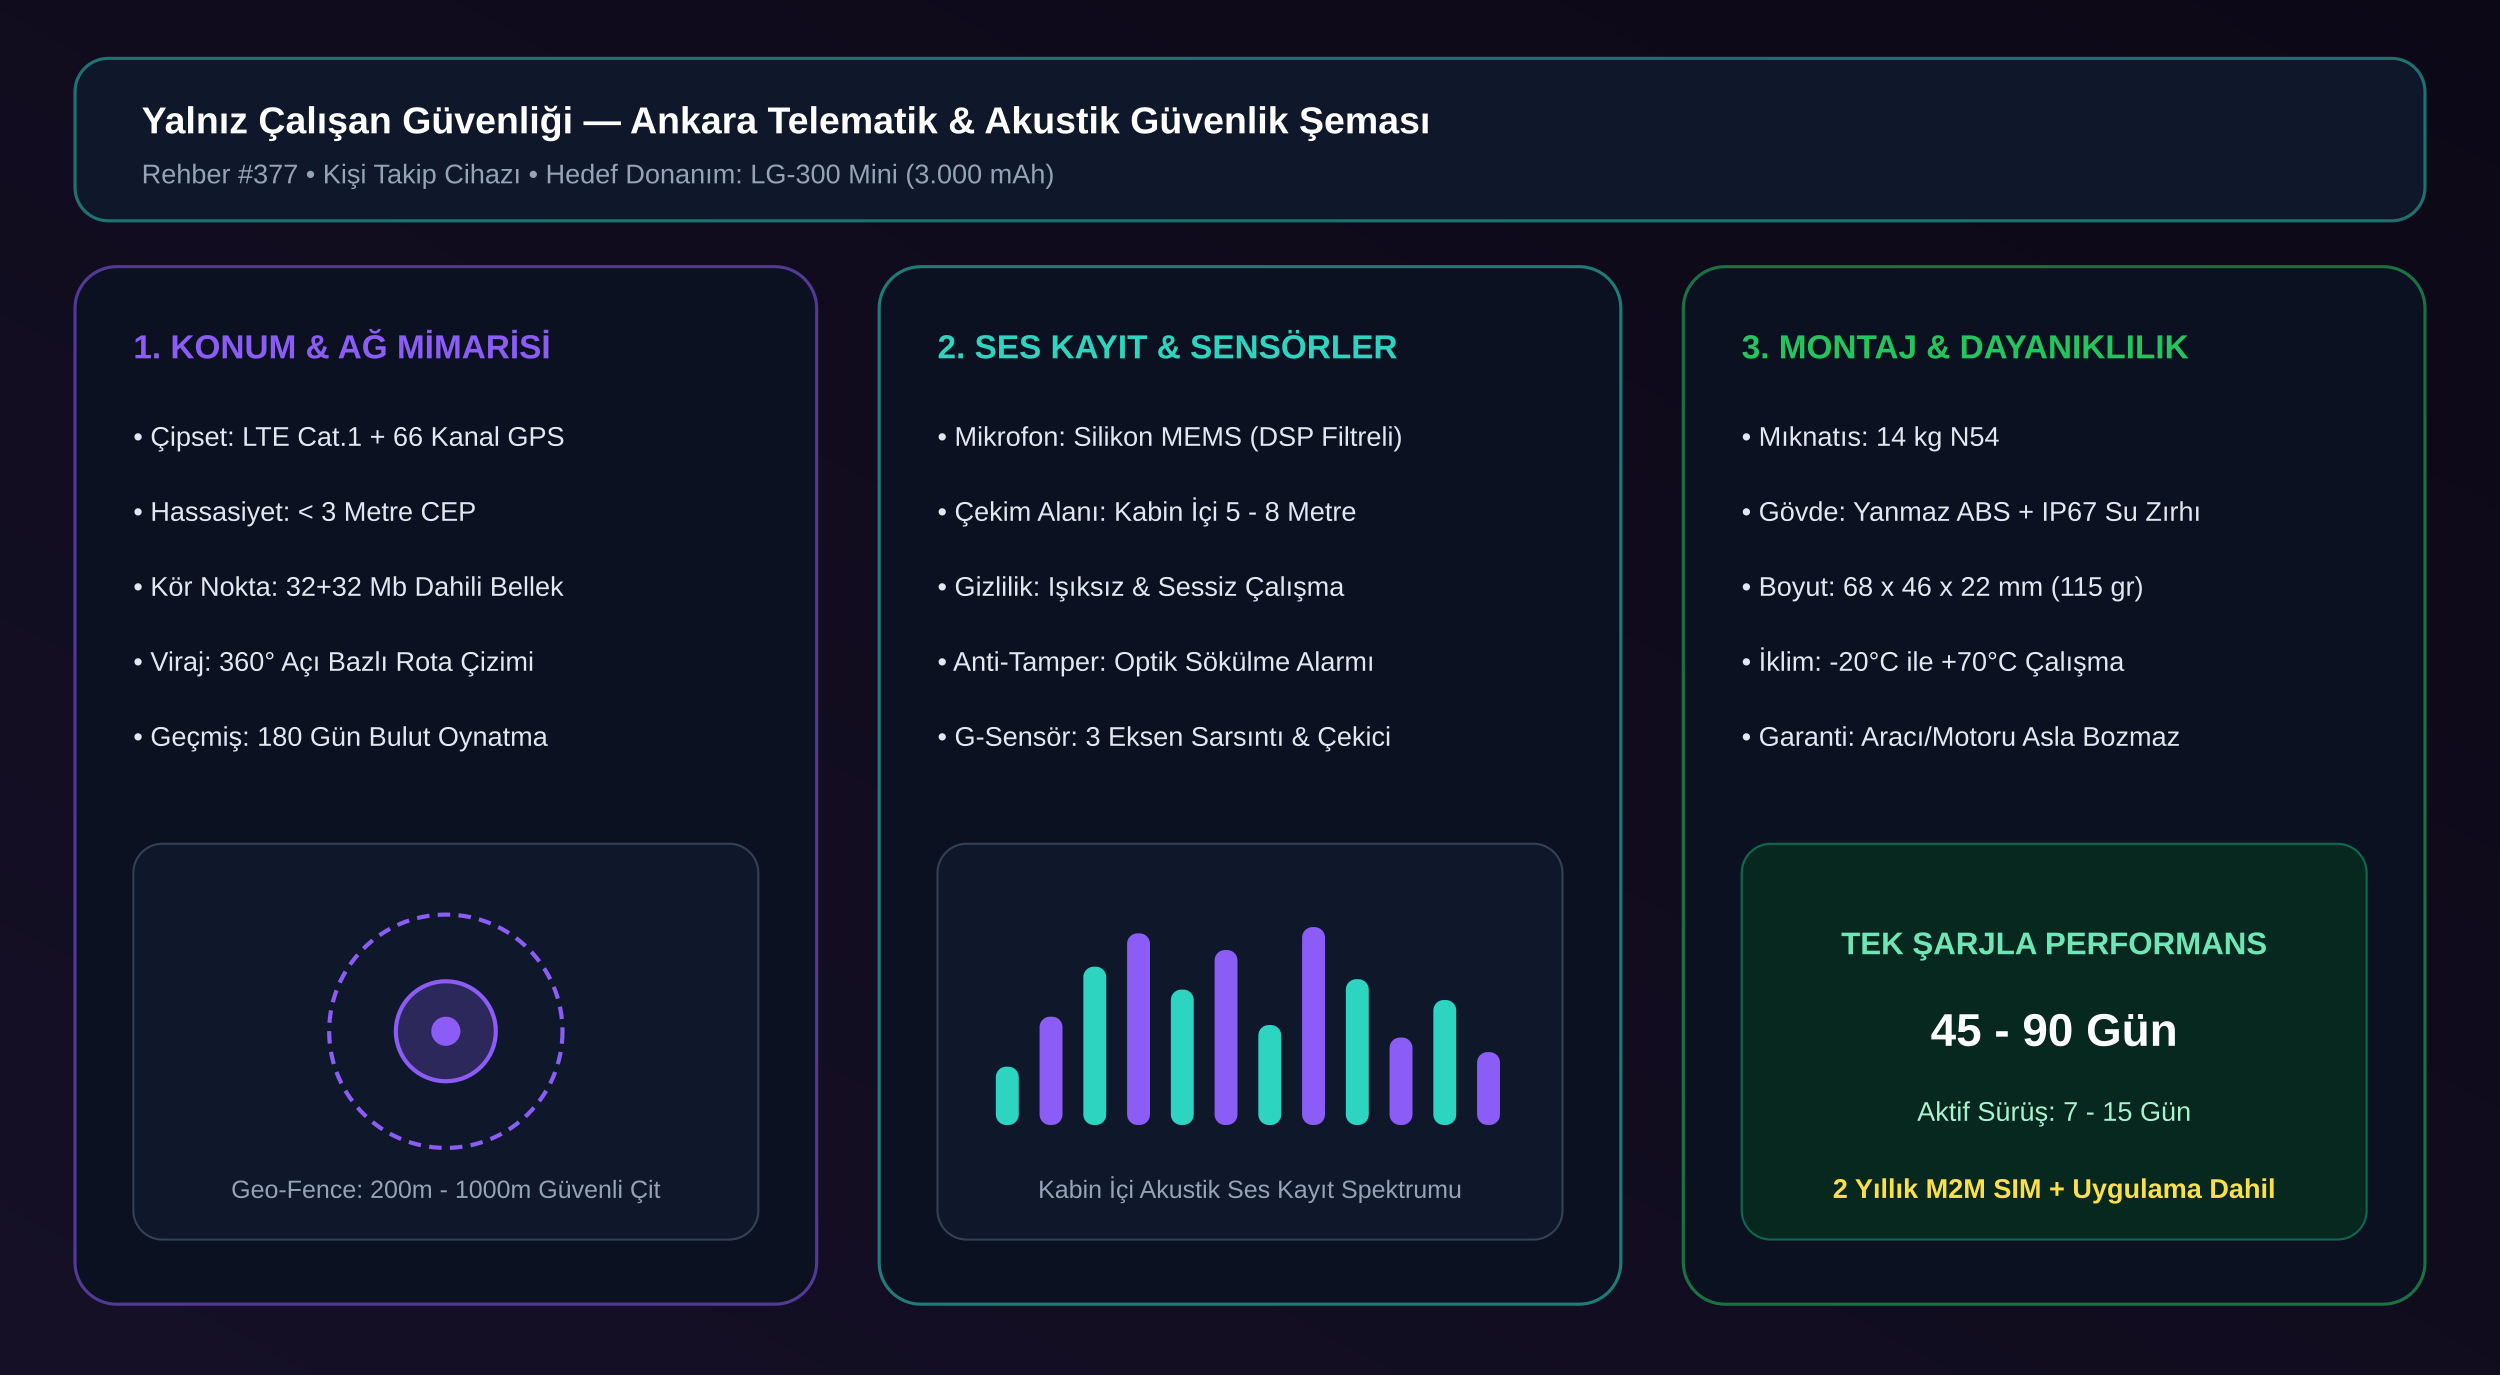
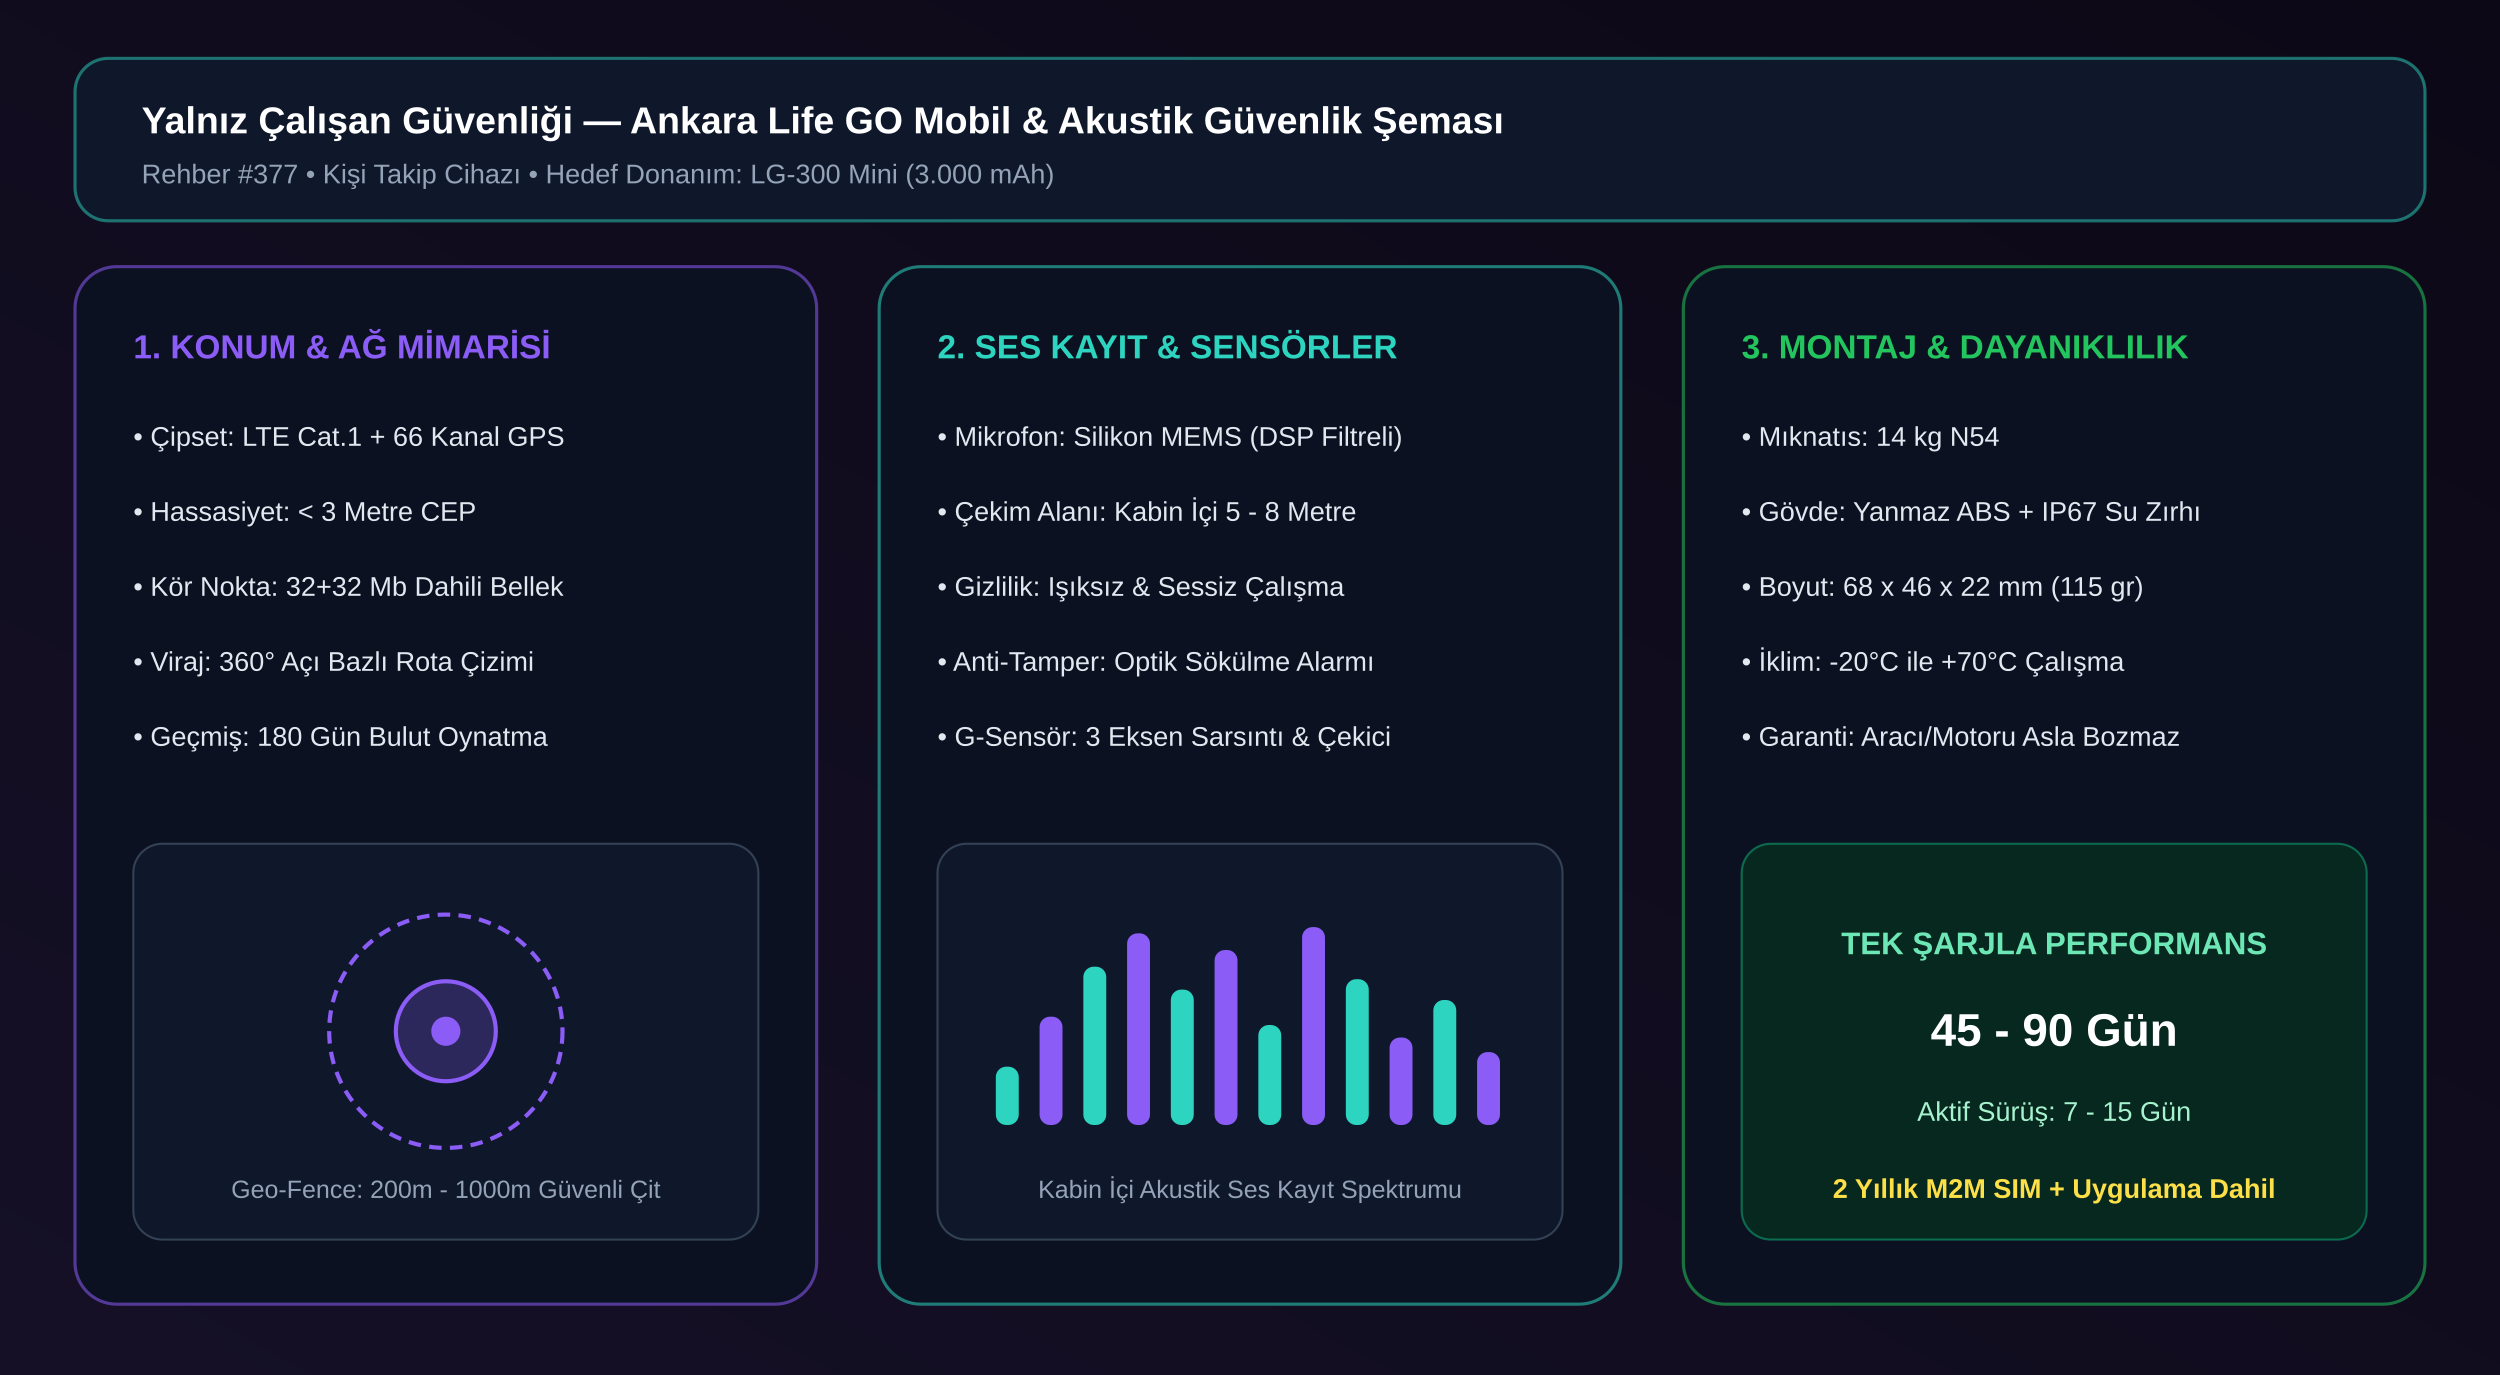
<svg xmlns="http://www.w3.org/2000/svg" viewBox="0 0 1200 660" width="1200" height="660">
  <defs>
    <linearGradient id="g2_377" x1="0%" y1="100%" x2="100%" y2="0%">
      <stop offset="0%" stop-color="#151026" />
      <stop offset="100%" stop-color="#0C0816" />
    </linearGradient>
  </defs>
  <rect width="1200" height="660" fill="url(#g2_377)" />
  <rect x="36" y="28" width="1128" height="78" rx="16" fill="#0F172A" stroke="#2DD4BF" stroke-opacity="0.5" stroke-width="1.5" />
-   <text x="68" y="64" fill="#FFFFFF" font-family="Arial, sans-serif" font-size="18" font-weight="bold">Yalnız Çalışan Güvenliği — Ankara Telematik &amp; Akustik Güvenlik Şeması</text>
+   <text x="68" y="64" fill="#FFFFFF" font-family="Arial, sans-serif" font-size="18" font-weight="bold">Yalnız Çalışan Güvenliği — Ankara Life GO Mobil &amp; Akustik Güvenlik Şeması</text>
  <text x="68" y="88" fill="#94A3B8" font-family="Arial, sans-serif" font-size="13">Rehber #377 • Kişi Takip Cihazı • Hedef Donanım: LG-300 Mini (3.000 mAh)</text>
  <rect x="36" y="128" width="356" height="498" rx="20" fill="#0B1120" stroke="#8B5CF6" stroke-opacity="0.55" stroke-width="1.5" />
  <text x="64" y="172" fill="#8B5CF6" font-family="Arial, sans-serif" font-size="16" font-weight="bold">1. KONUM &amp; AĞ MİMARİSİ</text>
  <text x="64" y="214" fill="#E2E8F0" font-family="Arial, sans-serif" font-size="13">• Çipset: LTE Cat.1 + 66 Kanal GPS</text>
  <text x="64" y="250" fill="#E2E8F0" font-family="Arial, sans-serif" font-size="13">• Hassasiyet: &lt; 3 Metre CEP</text>
  <text x="64" y="286" fill="#E2E8F0" font-family="Arial, sans-serif" font-size="13">• Kör Nokta: 32+32 Mb Dahili Bellek</text>
  <text x="64" y="322" fill="#E2E8F0" font-family="Arial, sans-serif" font-size="13">• Viraj: 360° Açı Bazlı Rota Çizimi</text>
  <text x="64" y="358" fill="#E2E8F0" font-family="Arial, sans-serif" font-size="13">• Geçmiş: 180 Gün Bulut Oynatma</text>
  <rect x="64" y="405" width="300" height="190" rx="14" fill="#0F172A" stroke="#334155" />
  <circle cx="214" cy="495" r="56" fill="none" stroke="#8B5CF6" stroke-width="2" stroke-dasharray="6 4" />
  <circle cx="214" cy="495" r="24" fill="#8B5CF6" fill-opacity="0.25" stroke="#8B5CF6" stroke-width="2" />
  <circle cx="214" cy="495" r="7" fill="#8B5CF6" />
  <text x="214" y="575" text-anchor="middle" fill="#94A3B8" font-family="Arial, sans-serif" font-size="12">Geo-Fence: 200m - 1000m Güvenli Çit</text>
  <rect x="422" y="128" width="356" height="498" rx="20" fill="#0B1120" stroke="#2DD4BF" stroke-opacity="0.55" stroke-width="1.5" />
  <text x="450" y="172" fill="#2DD4BF" font-family="Arial, sans-serif" font-size="16" font-weight="bold">2. SES KAYIT &amp; SENSÖRLER</text>
  <text x="450" y="214" fill="#E2E8F0" font-family="Arial, sans-serif" font-size="13">• Mikrofon: Silikon MEMS (DSP Filtreli)</text>
  <text x="450" y="250" fill="#E2E8F0" font-family="Arial, sans-serif" font-size="13">• Çekim Alanı: Kabin İçi 5 - 8 Metre</text>
  <text x="450" y="286" fill="#E2E8F0" font-family="Arial, sans-serif" font-size="13">• Gizlilik: Işıksız &amp; Sessiz Çalışma</text>
  <text x="450" y="322" fill="#E2E8F0" font-family="Arial, sans-serif" font-size="13">• Anti-Tamper: Optik Sökülme Alarmı</text>
  <text x="450" y="358" fill="#E2E8F0" font-family="Arial, sans-serif" font-size="13">• G-Sensör: 3 Eksen Sarsıntı &amp; Çekici</text>
  <rect x="450" y="405" width="300" height="190" rx="14" fill="#0F172A" stroke="#334155" />
  <rect x="478" y="512" width="11" height="28" rx="5" fill="#2DD4BF" />
  <rect x="499" y="488" width="11" height="52" rx="5" fill="#8B5CF6" />
  <rect x="520" y="464" width="11" height="76" rx="5" fill="#2DD4BF" />
  <rect x="541" y="448" width="11" height="92" rx="5" fill="#8B5CF6" />
  <rect x="562" y="475" width="11" height="65" rx="5" fill="#2DD4BF" />
  <rect x="583" y="456" width="11" height="84" rx="5" fill="#8B5CF6" />
  <rect x="604" y="492" width="11" height="48" rx="5" fill="#2DD4BF" />
  <rect x="625" y="445" width="11" height="95" rx="5" fill="#8B5CF6" />
  <rect x="646" y="470" width="11" height="70" rx="5" fill="#2DD4BF" />
  <rect x="667" y="498" width="11" height="42" rx="5" fill="#8B5CF6" />
  <rect x="688" y="480" width="11" height="60" rx="5" fill="#2DD4BF" />
  <rect x="709" y="505" width="11" height="35" rx="5" fill="#8B5CF6" />
  <text x="600" y="575" text-anchor="middle" fill="#94A3B8" font-family="Arial, sans-serif" font-size="12">Kabin İçi Akustik Ses Kayıt Spektrumu</text>
  <rect x="808" y="128" width="356" height="498" rx="20" fill="#0B1120" stroke="#22C55E" stroke-opacity="0.55" stroke-width="1.5" />
  <text x="836" y="172" fill="#22C55E" font-family="Arial, sans-serif" font-size="16" font-weight="bold">3. MONTAJ &amp; DAYANIKLILIK</text>
  <text x="836" y="214" fill="#E2E8F0" font-family="Arial, sans-serif" font-size="13">• Mıknatıs: 14 kg N54</text>
  <text x="836" y="250" fill="#E2E8F0" font-family="Arial, sans-serif" font-size="13">• Gövde: Yanmaz ABS + IP67 Su Zırhı</text>
  <text x="836" y="286" fill="#E2E8F0" font-family="Arial, sans-serif" font-size="13">• Boyut: 68 x 46 x 22 mm (115 gr)</text>
  <text x="836" y="322" fill="#E2E8F0" font-family="Arial, sans-serif" font-size="13">• İklim: -20°C ile +70°C Çalışma</text>
  <text x="836" y="358" fill="#E2E8F0" font-family="Arial, sans-serif" font-size="13">• Garanti: Aracı/Motoru Asla Bozmaz</text>
  <rect x="836" y="405" width="300" height="190" rx="14" fill="#06281E" stroke="#10B981" stroke-opacity="0.5" />
  <text x="986" y="458" text-anchor="middle" fill="#6EE7B7" font-family="Arial, sans-serif" font-size="15" font-weight="bold">TEK ŞARJLA PERFORMANS</text>
  <text x="986" y="502" text-anchor="middle" fill="#FFFFFF" font-family="Arial, sans-serif" font-size="22" font-weight="bold">45 - 90 Gün</text>
  <text x="986" y="538" text-anchor="middle" fill="#A7F3D0" font-family="Arial, sans-serif" font-size="13">Aktif Sürüş: 7 - 15 Gün</text>
  <text x="986" y="575" text-anchor="middle" fill="#FDE047" font-family="Arial, sans-serif" font-size="13" font-weight="bold">2 Yıllık M2M SIM + Uygulama Dahil</text>
</svg>
